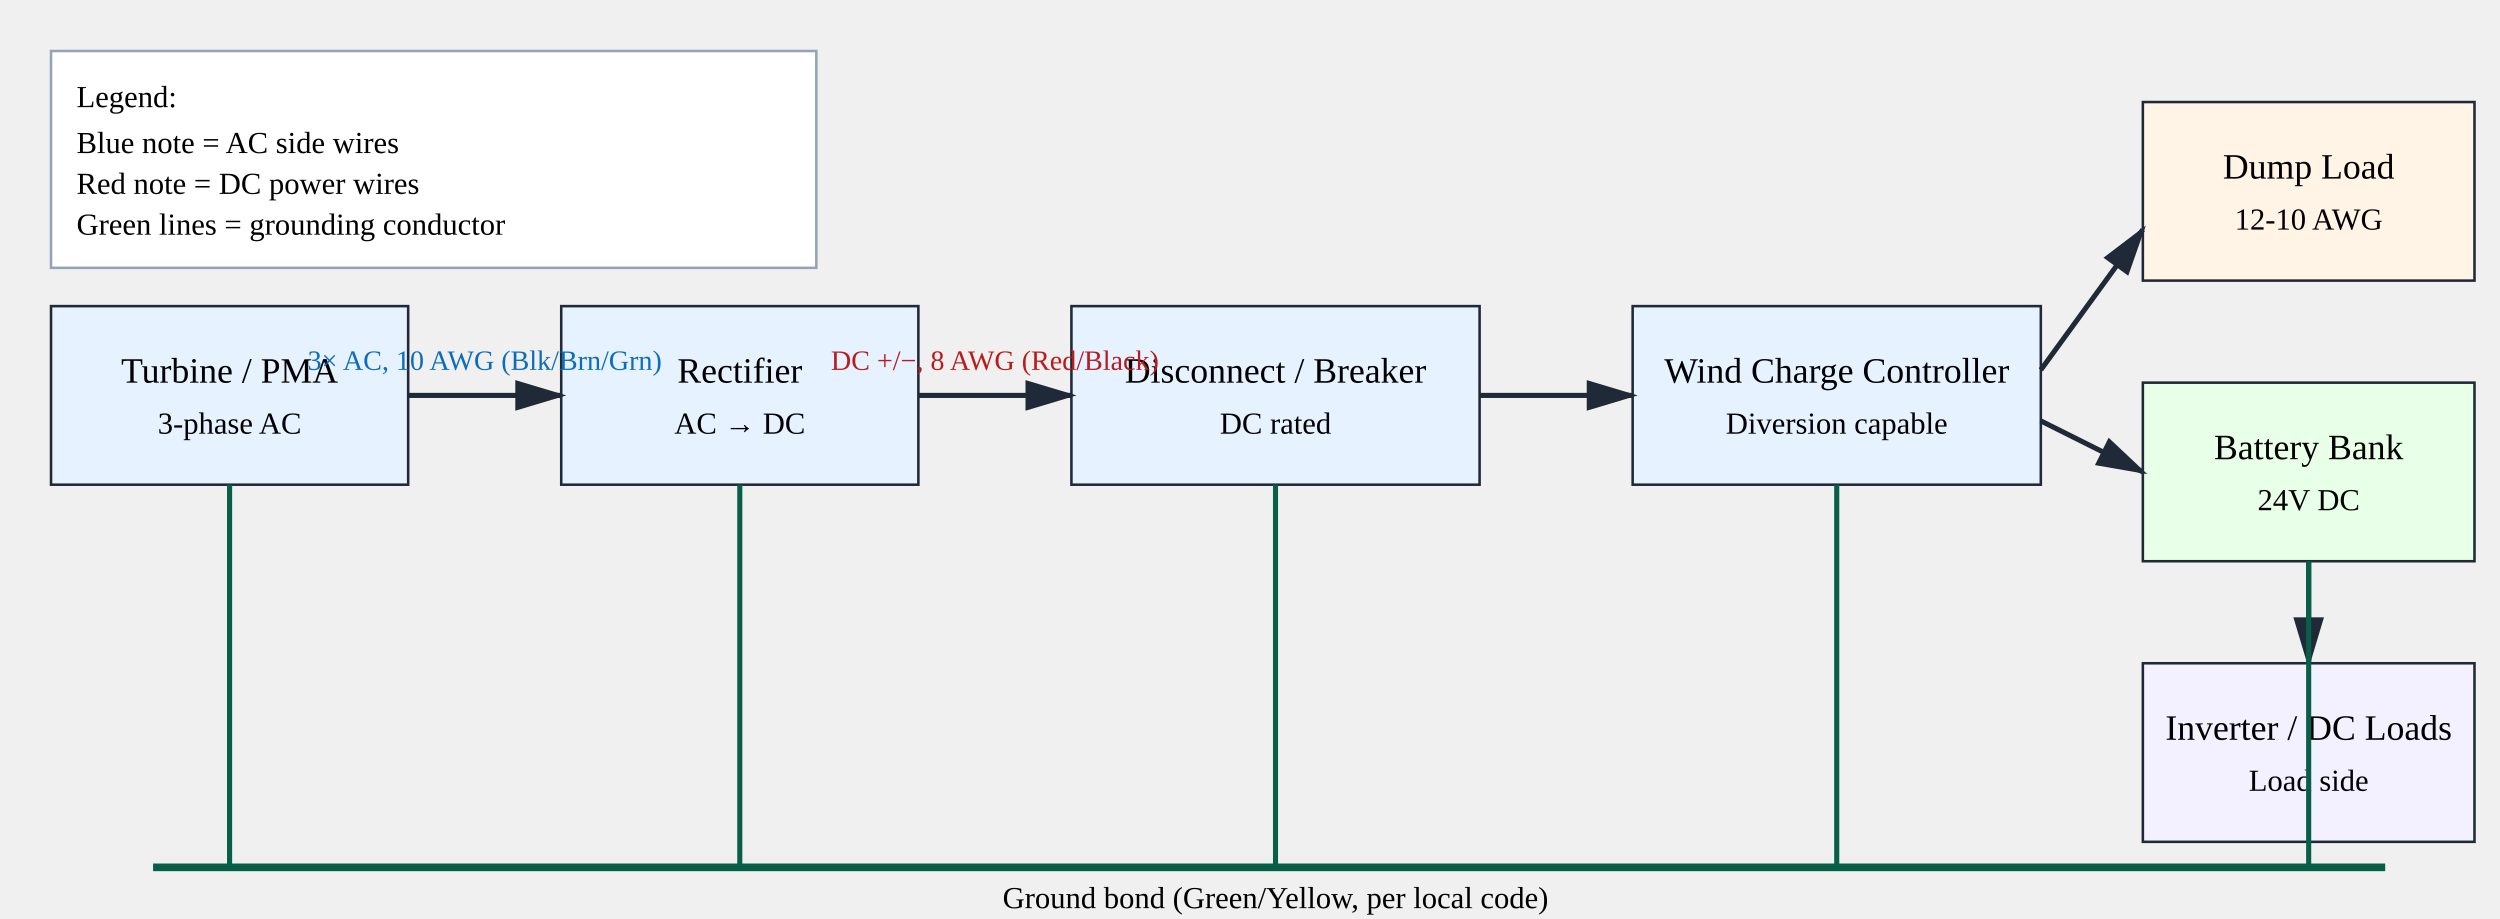
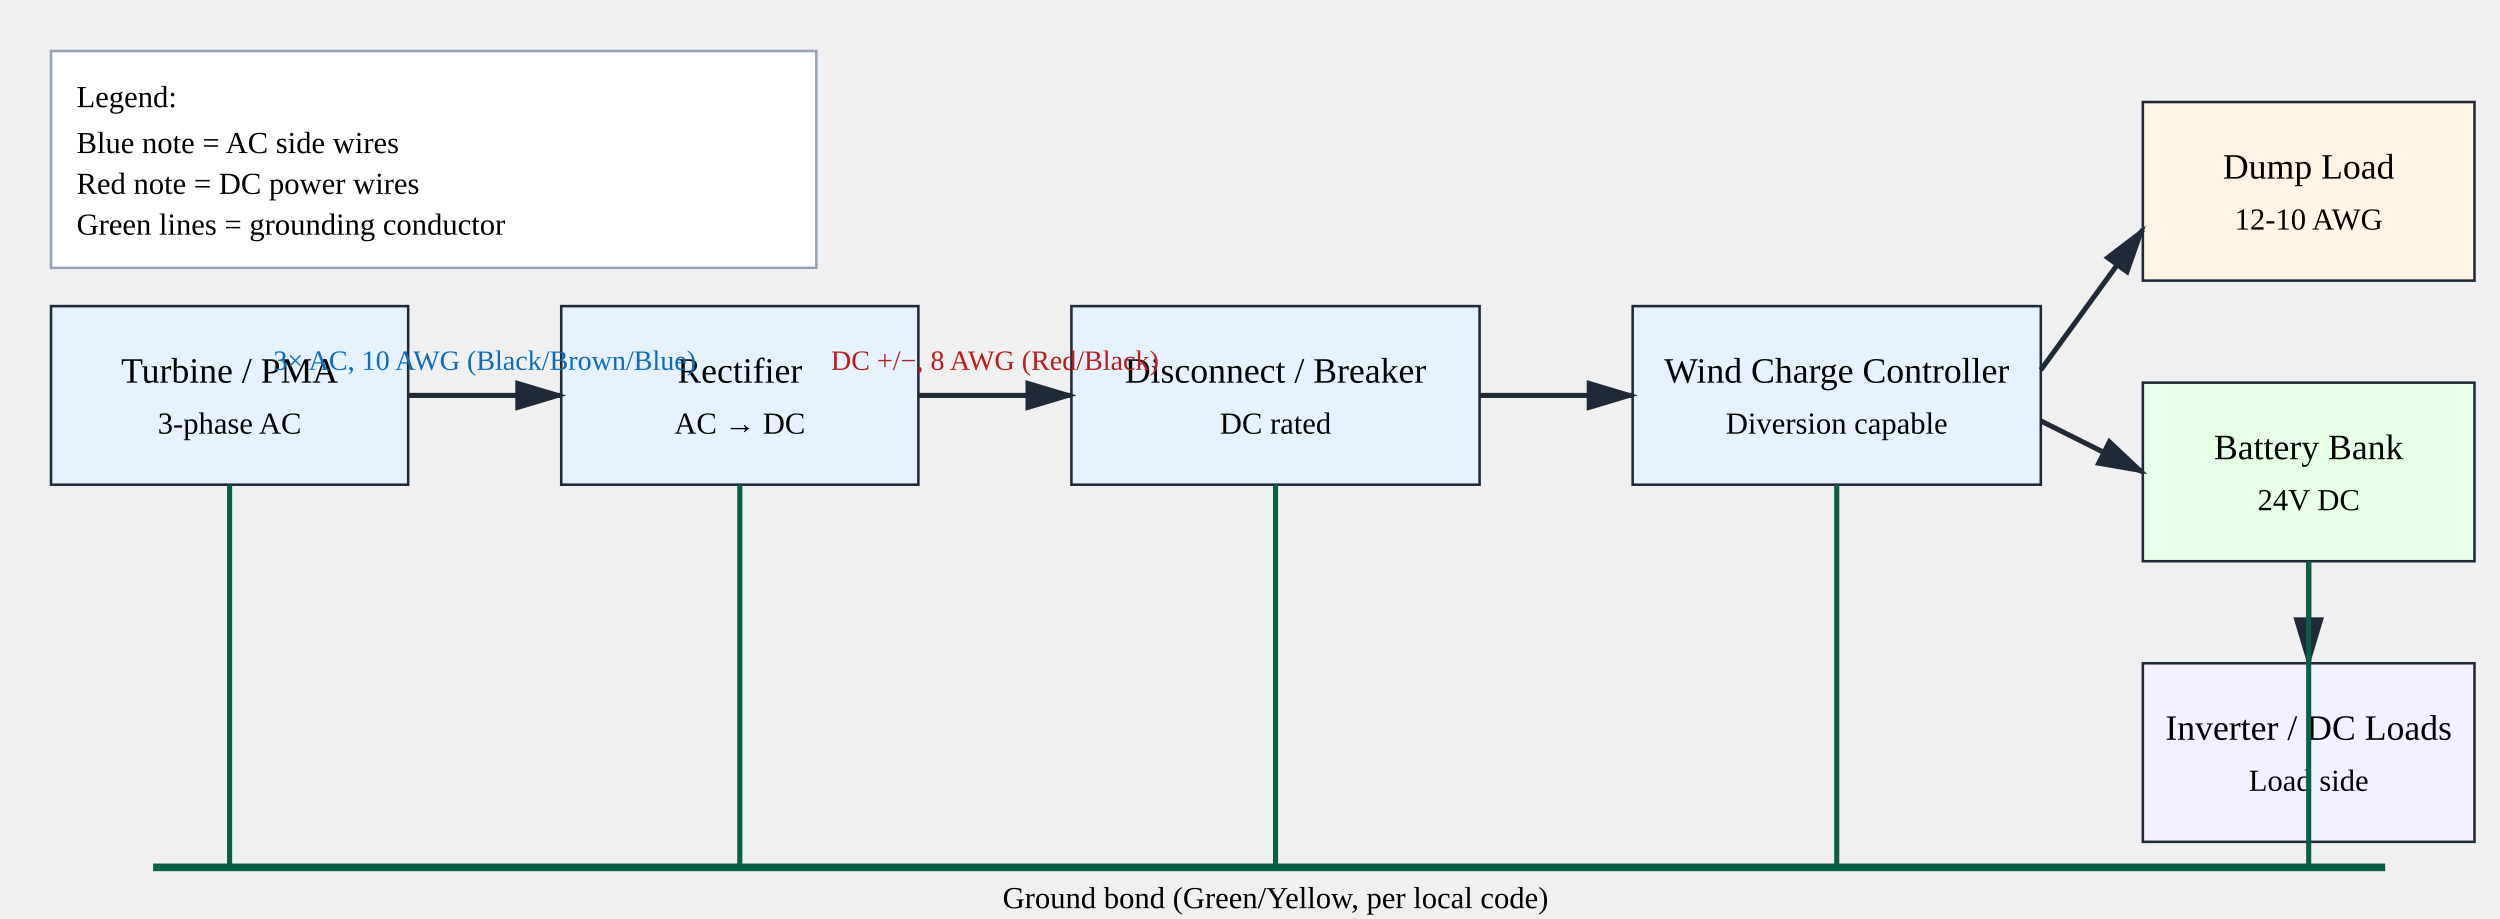
<svg xmlns="http://www.w3.org/2000/svg" viewBox="0 0 980 360" role="img" aria-label="Overall VAWT electrical block diagram">
  <defs>
    <marker id="arrow" markerWidth="10" markerHeight="10" refX="9" refY="3" orient="auto">
      <path d="M0,0 L10,3 L0,6 z" fill="#1f2937" />
    </marker>
  </defs>
  <rect x="20" y="120" width="140" height="70" fill="#e6f2ff" stroke="#1f2937" />
  <text x="90" y="150" text-anchor="middle" font-size="14">Turbine / PMA</text>
  <text x="90" y="170" text-anchor="middle" font-size="12">3-phase AC</text>
  <rect x="220" y="120" width="140" height="70" fill="#e6f2ff" stroke="#1f2937" />
  <text x="290" y="150" text-anchor="middle" font-size="14">Rectifier</text>
  <text x="290" y="170" text-anchor="middle" font-size="12">AC → DC</text>
  <rect x="420" y="120" width="160" height="70" fill="#e6f2ff" stroke="#1f2937" />
  <text x="500" y="150" text-anchor="middle" font-size="14">Disconnect / Breaker</text>
  <text x="500" y="170" text-anchor="middle" font-size="12">DC rated</text>
  <rect x="640" y="120" width="160" height="70" fill="#e6f2ff" stroke="#1f2937" />
  <text x="720" y="150" text-anchor="middle" font-size="14">Wind Charge Controller</text>
  <text x="720" y="170" text-anchor="middle" font-size="12">Diversion capable</text>
  <rect x="840" y="40" width="130" height="70" fill="#fff4e6" stroke="#1f2937" />
  <text x="905" y="70" text-anchor="middle" font-size="14">Dump Load</text>
  <text x="905" y="90" text-anchor="middle" font-size="12">12-10 AWG</text>
  <rect x="840" y="150" width="130" height="70" fill="#e8ffe8" stroke="#1f2937" />
  <text x="905" y="180" text-anchor="middle" font-size="14">Battery Bank</text>
  <text x="905" y="200" text-anchor="middle" font-size="12">24V DC</text>
  <rect x="840" y="260" width="130" height="70" fill="#f3f0ff" stroke="#1f2937" />
  <text x="905" y="290" text-anchor="middle" font-size="14">Inverter / DC Loads</text>
  <text x="905" y="310" text-anchor="middle" font-size="12">Load side</text>
  <line x1="160" y1="155" x2="220" y2="155" stroke="#1f2937" stroke-width="2" marker-end="url(#arrow)" />
-   <text x="190" y="145" text-anchor="middle" font-size="11" fill="#0b6dbb">3× AC, 10 AWG (Blk/Brn/Grn)</text>
+   <text x="190" y="145" text-anchor="middle" font-size="11" fill="#0b6dbb">3× AC, 10 AWG (Black/Brown/Blue)</text>
  <line x1="360" y1="155" x2="420" y2="155" stroke="#1f2937" stroke-width="2" marker-end="url(#arrow)" />
  <text x="390" y="145" text-anchor="middle" font-size="11" fill="#b91c1c">DC +/−, 8 AWG (Red/Black)</text>
  <line x1="580" y1="155" x2="640" y2="155" stroke="#1f2937" stroke-width="2" marker-end="url(#arrow)" />
  <line x1="800" y1="145" x2="840" y2="90" stroke="#1f2937" stroke-width="2" marker-end="url(#arrow)" />
  <line x1="800" y1="165" x2="840" y2="185" stroke="#1f2937" stroke-width="2" marker-end="url(#arrow)" />
  <line x1="905" y1="220" x2="905" y2="260" stroke="#1f2937" stroke-width="2" marker-end="url(#arrow)" />
  <line x1="90" y1="190" x2="90" y2="340" stroke="#065f46" stroke-width="2" />
  <line x1="290" y1="190" x2="290" y2="340" stroke="#065f46" stroke-width="2" />
  <line x1="500" y1="190" x2="500" y2="340" stroke="#065f46" stroke-width="2" />
  <line x1="720" y1="190" x2="720" y2="340" stroke="#065f46" stroke-width="2" />
  <line x1="905" y1="220" x2="905" y2="340" stroke="#065f46" stroke-width="2" />
  <line x1="60" y1="340" x2="935" y2="340" stroke="#065f46" stroke-width="3" />
  <text x="500" y="356" text-anchor="middle" font-size="12">Ground bond (Green/Yellow, per local code)</text>
  <rect x="20" y="20" width="300" height="85" fill="#ffffff" stroke="#94a3b8" />
  <text x="30" y="42" font-size="12">Legend:</text>
  <text x="30" y="60" font-size="12">Blue note = AC side wires</text>
  <text x="30" y="76" font-size="12">Red note = DC power wires</text>
  <text x="30" y="92" font-size="12">Green lines = grounding conductor</text>
</svg>
